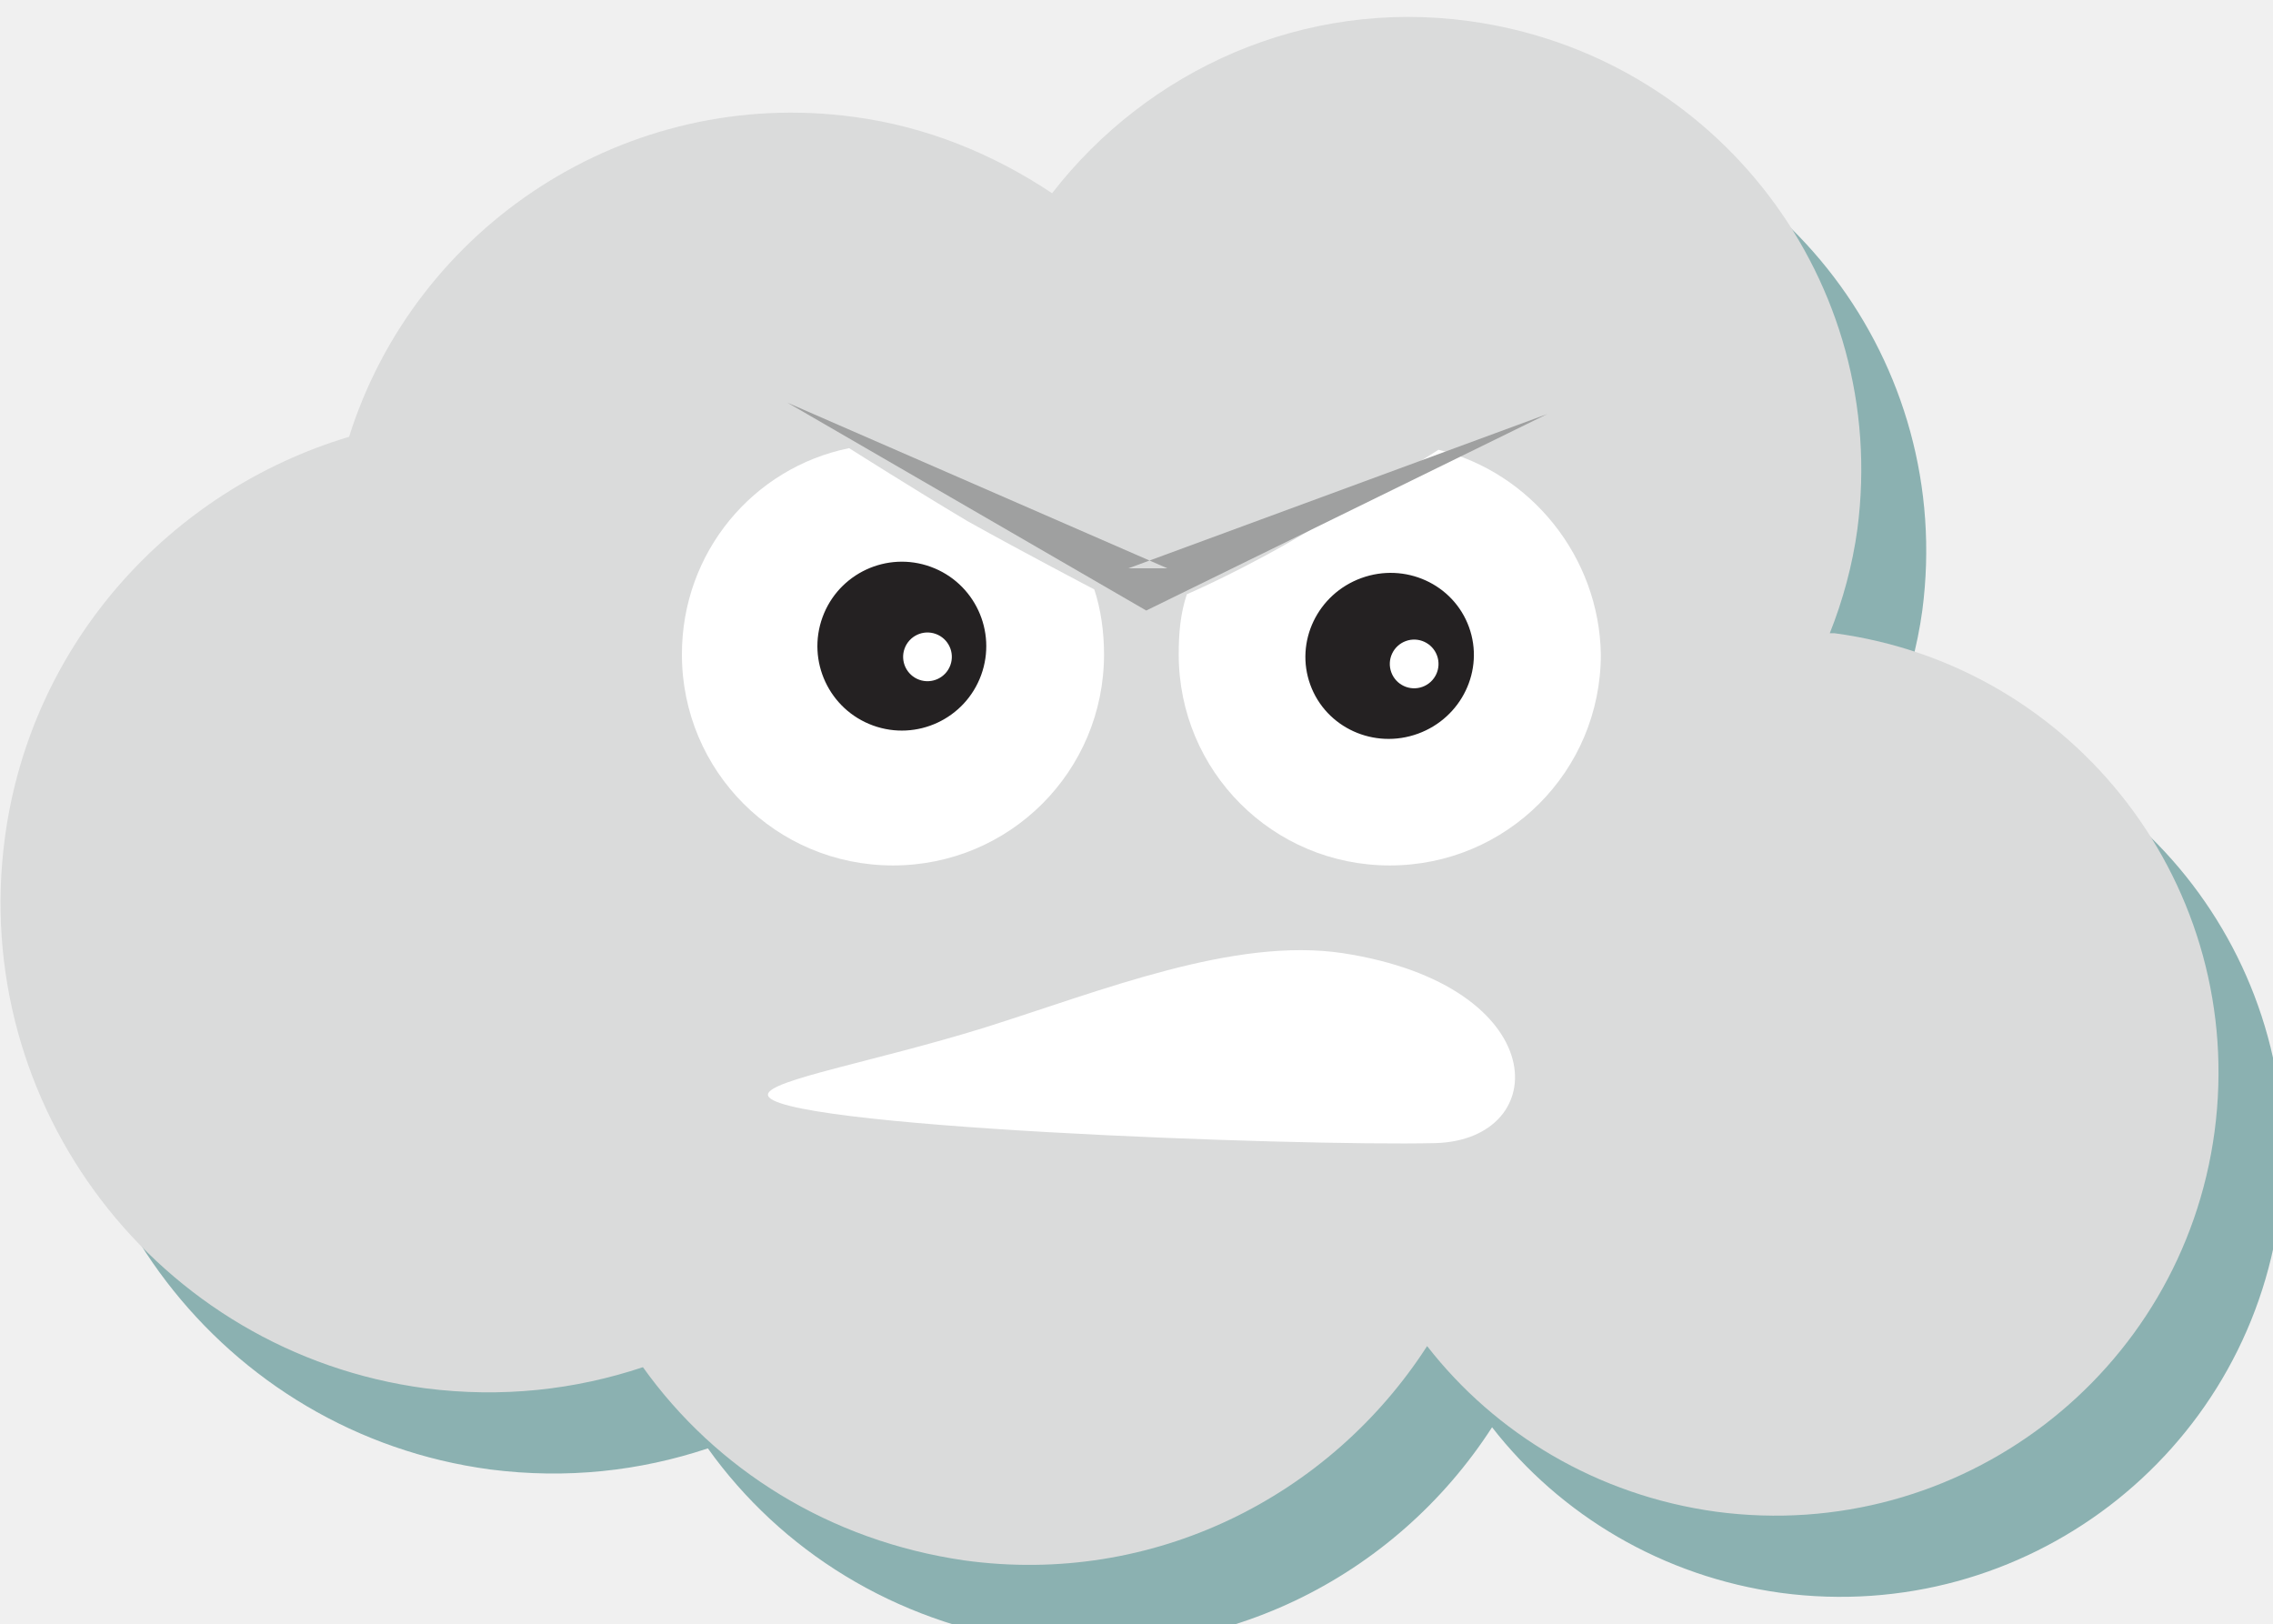
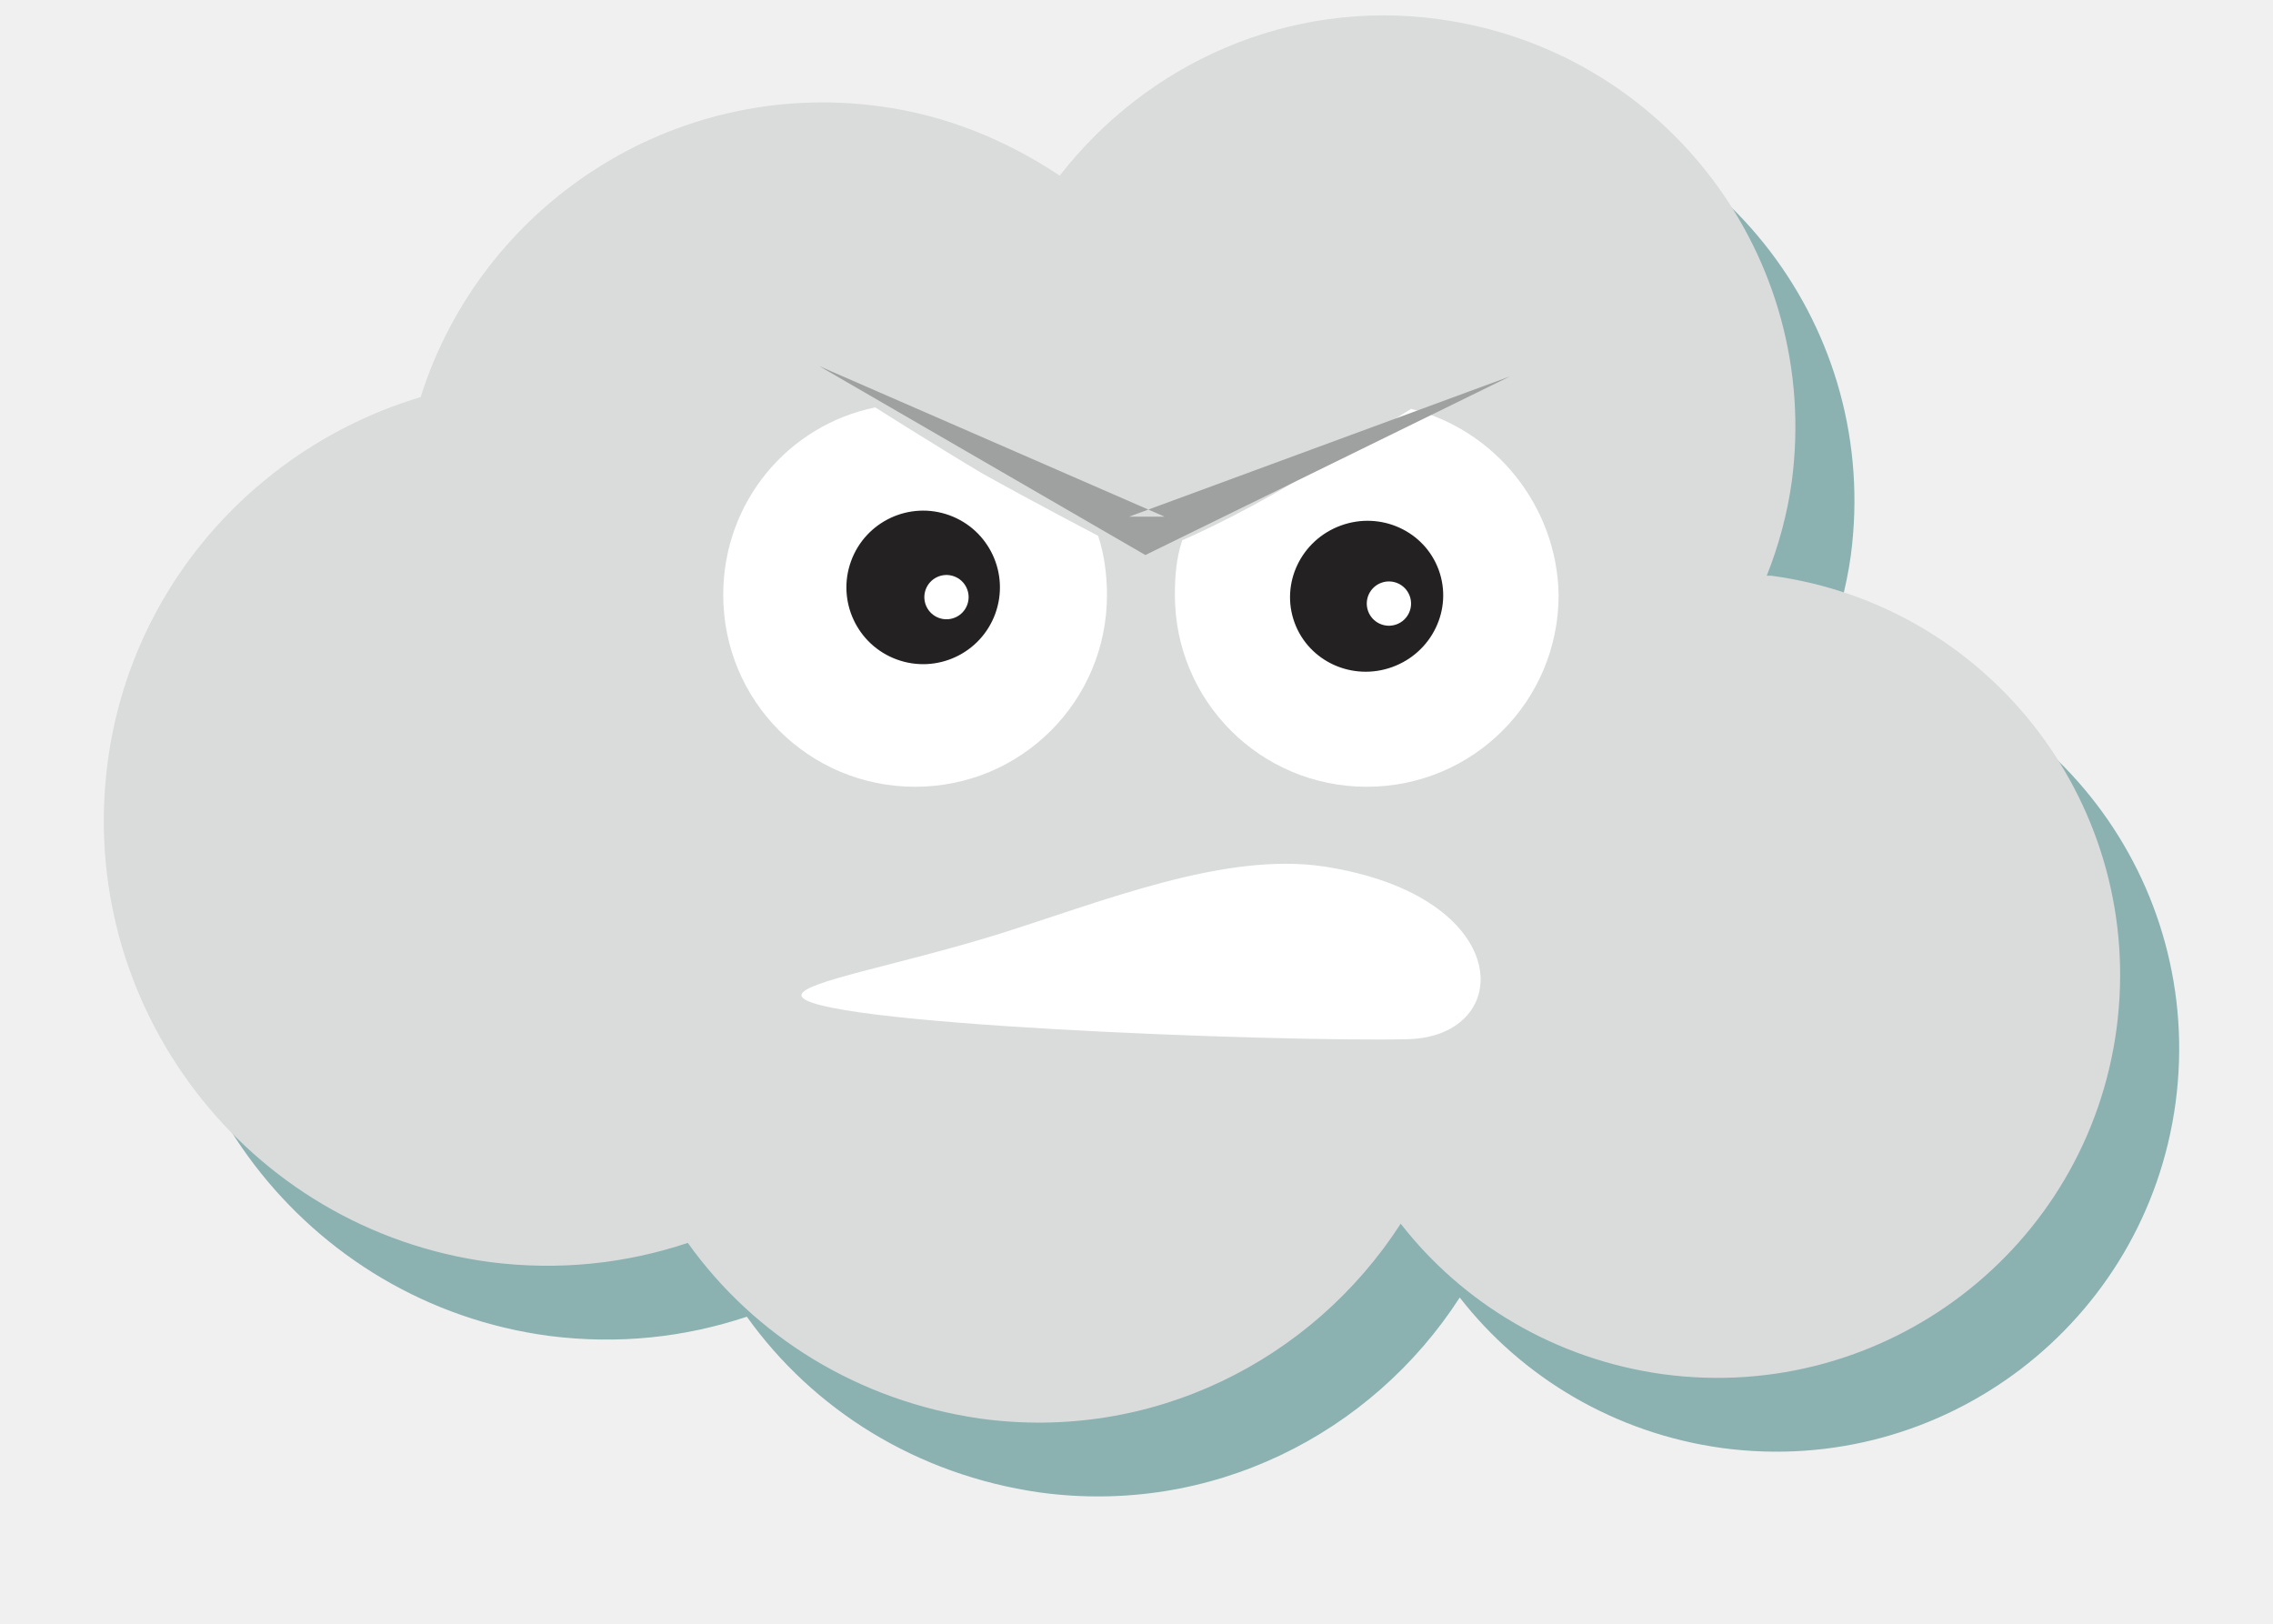
- <svg xmlns="http://www.w3.org/2000/svg" width="140px" height="100px" viewBox="0 0 140 100" version="1.1">
+ <svg xmlns="http://www.w3.org/2000/svg" width="140px" height="100px" viewBox="0 0 140 110" version="1.1">
  <defs />
  <g id="Lay1" stroke="none" stroke-width="1" fill="none" fill-rule="evenodd">
    <g id="enemy" transform="translate(0, 1)">
      <path style="fill:#8BB1B1;" d="M117,43c-0.1,0-0.2,0-0.3,0c0.8-2,1.4-4.2,1.7-6.4c2-15.2-8.6-29.2-23.9-31.3             c-10.2-1.4-19.8,3-25.7,10.6c-3.6-2.4-7.7-4.1-12.2-4.7c-14-1.9-27,6.7-31.1,19.7C14.5,34.2,5.9,43.6,4.3,55.6             c-2.2,16.5,9.4,31.7,25.9,33.9c4.7,0.6,9.2,0.1,13.4-1.3c4.5,6.3,11.5,10.7,19.8,11.9c11.6,1.6,22.5-3.9,28.5-13.2             c4.2,5.4,10.5,9.2,17.8,10.2c15,2,28.7-8.5,30.7-23.4C142.4,58.7,131.9,45,117,43z" />
      <path style="fill:#DADBDB;" d="M113,38c-0.1,0-0.2,0-0.3,0c0.8-2,1.4-4.2,1.7-6.4c2-15.2-8.6-29.2-23.9-31.3             c-10.2-1.4-19.8,3-25.7,10.6c-3.6-2.4-7.7-4.1-12.2-4.7c-14-1.9-27,6.7-31.1,19.7C10.5,29.2,1.9,38.6,0.3,50.6             c-2.2,16.5,9.4,31.7,25.9,33.9c4.7,0.6,9.2,0.1,13.4-1.3c4.5,6.3,11.5,10.7,19.8,11.9c11.6,1.6,22.5-3.9,28.5-13.2             c4.2,5.4,10.5,9.2,17.8,10.2c15,2,28.7-8.5,30.7-23.4C138.4,53.7,127.9,40,113,38z" />
      <path style="fill:#FFFFFF;" d="M88.6,26.7c0,0-4.1,2.6-8,5c-4,2.4-7.5,3.9-7.5,3.9c-0.4,1.2-0.5,2.4-0.5,3.7c0,7.2,5.8,13,13,13                     c7.2,0,13-5.8,13-13C98.5,33.3,94.3,28.1,88.6,26.7z" />
      <ellipse transform="matrix(0.9396 -0.3421 0.3421 0.9396 -8.3172 31.6571)" style="fill:#242122;" cx="85.6" cy="39.4" rx="5.2" ry="5.1" />
      <ellipse transform="matrix(0.9396 -0.3423 0.3423 0.9396 -8.3949 32.2138)" style="fill:#FFFFFF;" cx="87.1" cy="39.9" rx="1.5" ry="1.5" />
      <path style="fill:#FFFFFF;" d="M67.4,35.3c0,0-4.4-2.3-7.8-4.2c-3.2-1.9-7.3-4.5-7.3-4.5C46.4,27.8,42,33,42,39.3                     c0,7.2,5.8,13,13,13c7.2,0,13-5.8,13-13C68,37.9,67.8,36.5,67.4,35.3z" />
      <ellipse transform="matrix(0.3422 -0.9396 0.9396 0.3422 6.374606e-002 77.7577)" style="fill:#242122;" cx="55.6" cy="38.8" rx="5.2" ry="5.2" />
      <ellipse transform="matrix(0.3422 -0.9396 0.9396 0.3422 0.4723 79.5868)" style="fill:#FFFFFF;" cx="57.1" cy="39.5" rx="1.5" ry="1.5" />
      <path style="fill:#FFFFFF;" d="M47.3,66.4c0.1-0.9,6.5-2,13.3-4.1c7.3-2.3,15.4-5.6,22.1-4.6c13,2,13,11.5,5.7,11.7                 C79.8,69.6,47.1,68.4,47.3,66.4z" />
      <polygon style="fill:#9FA0A0;" points="95.3,24.5 69.5,34 71.9,34 48.5,23.8 70.6,36.6            " />
    </g>
  </g>
</svg>
